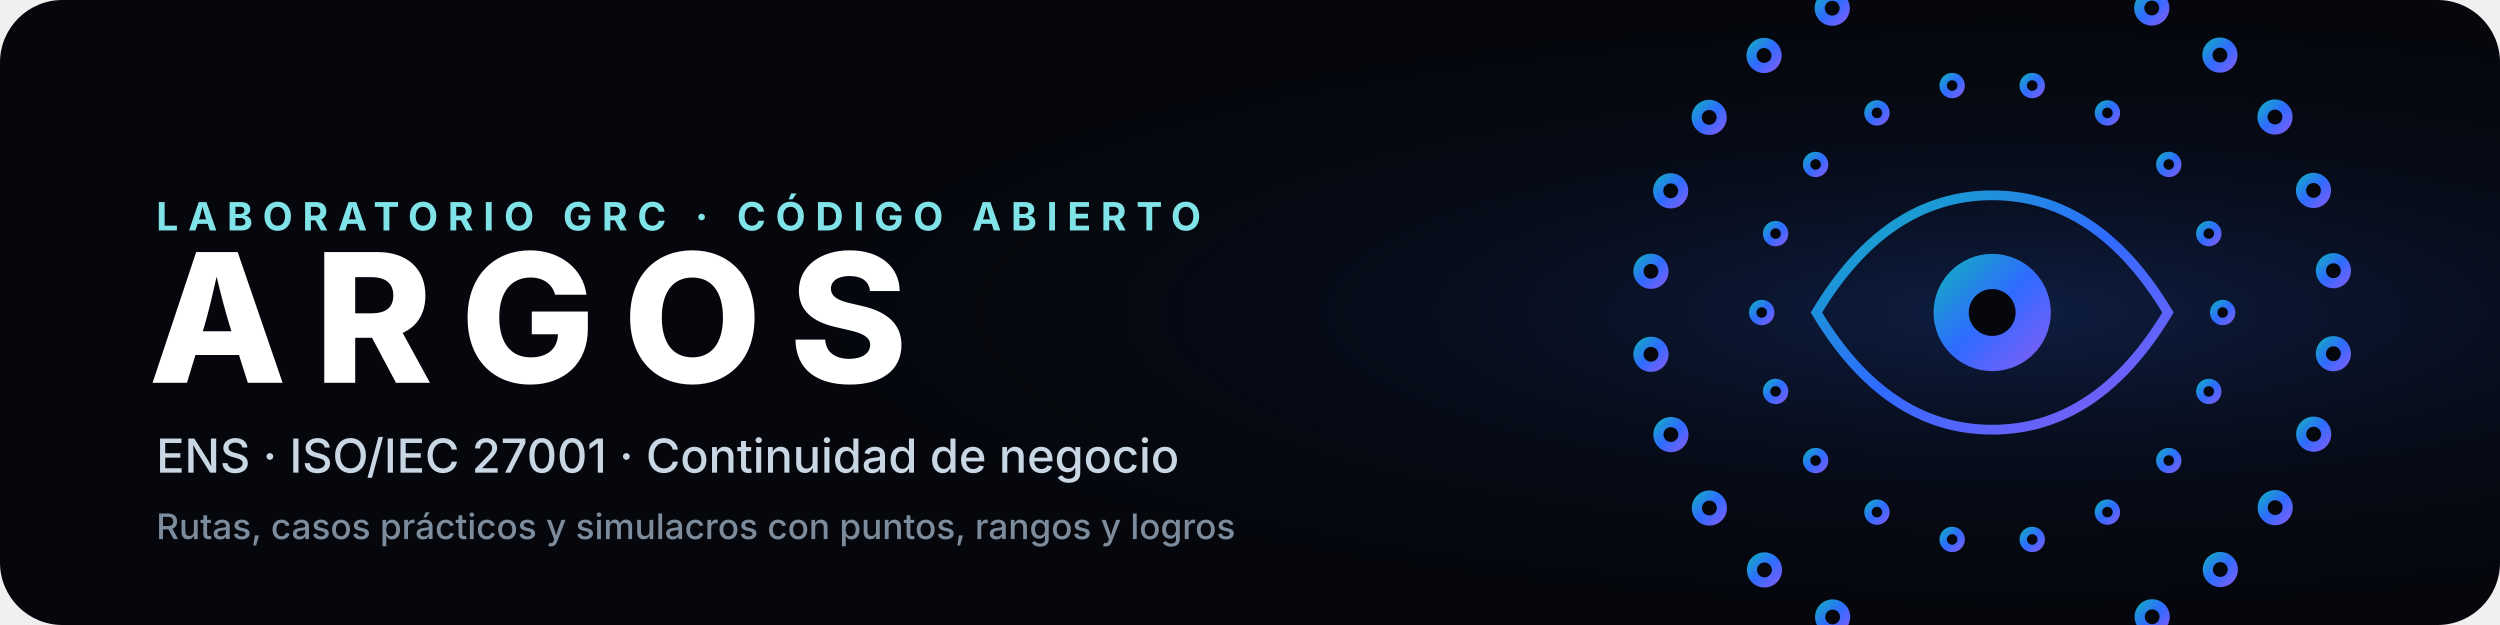
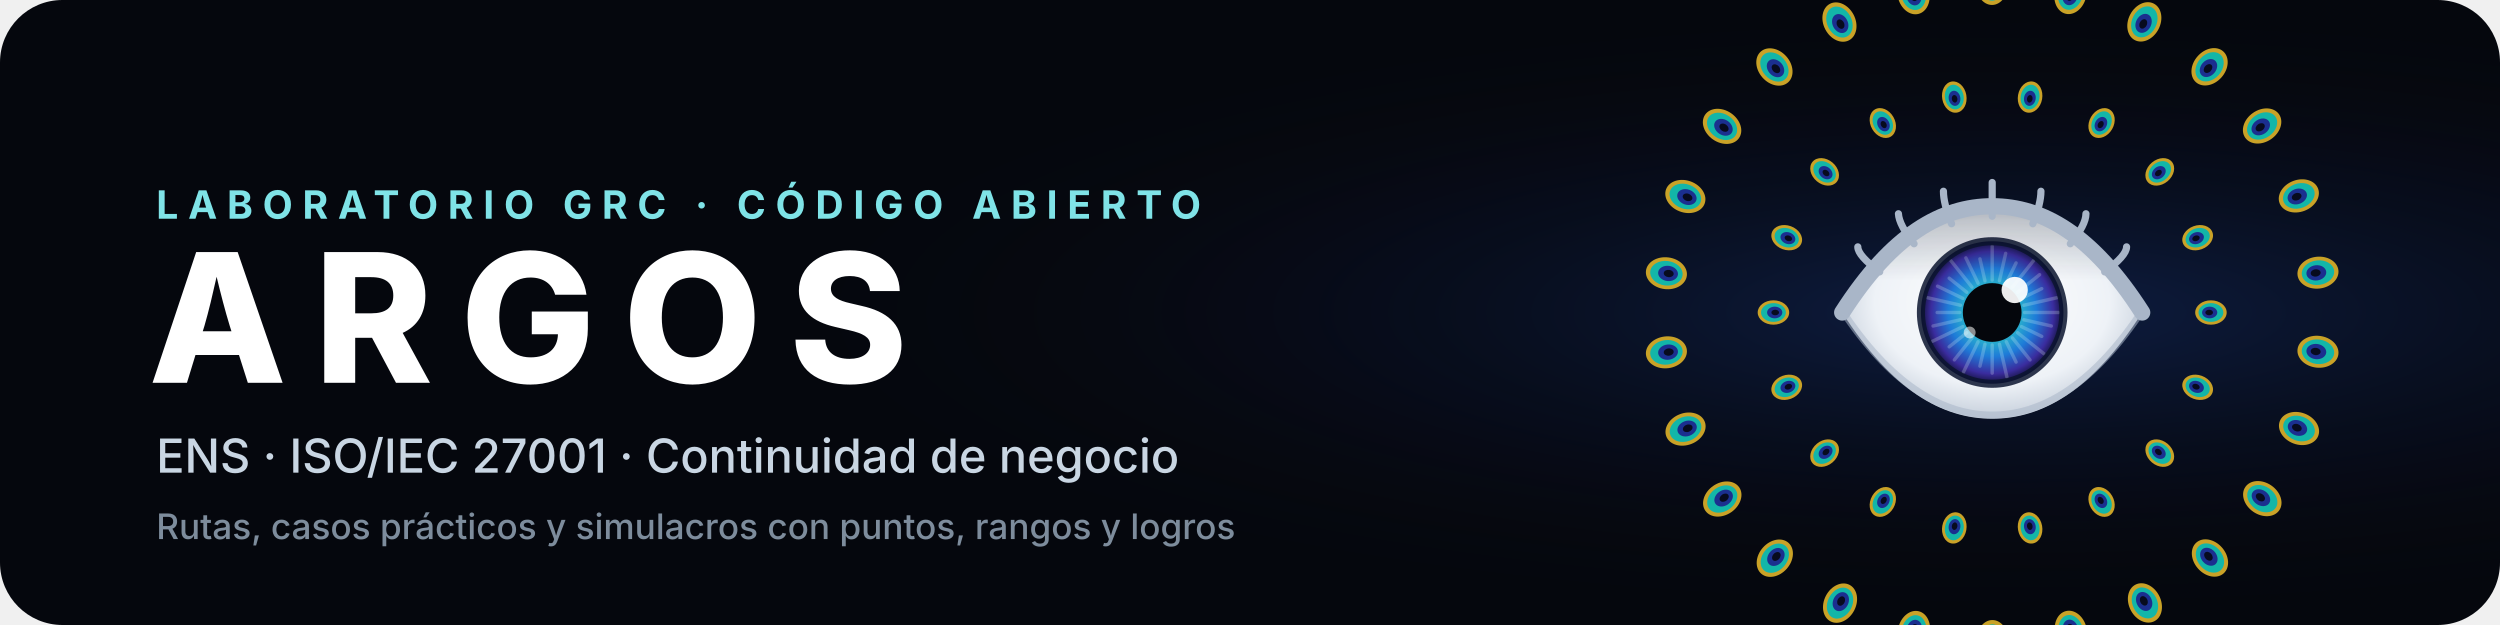
<svg xmlns="http://www.w3.org/2000/svg" width="1280" height="320" viewBox="0 0 1280 320" role="img" aria-label="ARGOS · Laboratorio GRC de código abierto">
  <style>
-     .p { animation: abre 1.4s cubic-bezier(.32,.72,0,1) both; transform-box: fill-box; transform-origin: center; }
+     .p { animation: abre 1.4s cubic-bezier(.32,.72,0,1) both; }
    .t { animation: sube 1.1s cubic-bezier(.32,.72,0,1) both; }
-     .iris { animation: late 4s ease-in-out infinite; transform-box: fill-box; transform-origin: center; }
-     @keyframes abre { from { opacity: 0; transform: scale(.2); } to { opacity: 1; transform: none; } }
+     @keyframes abre { from { opacity: 0; } to { opacity: 1; } }
    @keyframes sube { from { opacity: 0; transform: translateY(10px); } to { opacity: 1; transform: none; } }
-     @keyframes late { 50% { transform: scale(1.08); } }
-     @media (prefers-reduced-motion: reduce) { .p, .t, .iris { animation: none; } }
+     @media (prefers-reduced-motion: reduce) { .p, .t { animation: none; } }
  </style>
  <defs>
-     <linearGradient id="iri" x1="0" y1="0" x2="1" y2="1">
-       <stop offset="0" stop-color="#0FB5BA" />
-       <stop offset=".5" stop-color="#2F6BFF" />
-       <stop offset="1" stop-color="#8B5CF6" />
-     </linearGradient>
    <radialGradient id="halo" cx="0.8" cy="0.5" r="0.5">
      <stop offset="0" stop-color="#2F6BFF" stop-opacity=".22" />
      <stop offset="1" stop-color="#05070D" stop-opacity="0" />
    </radialGradient>
    <clipPath id="c">
      <rect width="1280" height="320" rx="32" />
    </clipPath>
  </defs>
  <g clip-path="url(#c)">
    <rect width="1280" height="320" fill="#05070D" />
    <rect width="1280" height="320" fill="url(#halo)" />
-     <g class="p" style="animation-delay:0.00s">
-       <circle cx="1138.0" cy="160.0" r="6.5" fill="url(#iri)" />
-       <circle cx="1138.0" cy="160.0" r="2.7" fill="#05070D" />
-     </g>
-     <g class="p" style="animation-delay:0.06s">
-       <circle cx="1130.9" cy="200.4" r="6.5" fill="url(#iri)" />
-       <circle cx="1130.9" cy="200.4" r="2.7" fill="#05070D" />
-     </g>
-     <g class="p" style="animation-delay:0.12s">
-       <circle cx="1110.4" cy="235.8" r="6.5" fill="url(#iri)" />
-       <circle cx="1110.4" cy="235.8" r="2.7" fill="#05070D" />
-     </g>
-     <g class="p" style="animation-delay:0.18s">
-       <circle cx="1079.0" cy="262.2" r="6.5" fill="url(#iri)" />
-       <circle cx="1079.0" cy="262.2" r="2.7" fill="#05070D" />
-     </g>
-     <g class="p" style="animation-delay:0.24s">
-       <circle cx="1040.5" cy="276.2" r="6.5" fill="url(#iri)" />
-       <circle cx="1040.5" cy="276.2" r="2.7" fill="#05070D" />
-     </g>
-     <g class="p" style="animation-delay:0.30s">
-       <circle cx="999.5" cy="276.2" r="6.5" fill="url(#iri)" />
-       <circle cx="999.5" cy="276.2" r="2.7" fill="#05070D" />
-     </g>
-     <g class="p" style="animation-delay:0.36s">
-       <circle cx="961.0" cy="262.2" r="6.5" fill="url(#iri)" />
-       <circle cx="961.0" cy="262.2" r="2.7" fill="#05070D" />
-     </g>
-     <g class="p" style="animation-delay:0.42s">
-       <circle cx="929.6" cy="235.8" r="6.5" fill="url(#iri)" />
-       <circle cx="929.6" cy="235.8" r="2.7" fill="#05070D" />
-     </g>
-     <g class="p" style="animation-delay:0.48s">
-       <circle cx="909.1" cy="200.4" r="6.5" fill="url(#iri)" />
-       <circle cx="909.1" cy="200.4" r="2.7" fill="#05070D" />
-     </g>
-     <g class="p" style="animation-delay:0.54s">
-       <circle cx="902.0" cy="160.0" r="6.5" fill="url(#iri)" />
-       <circle cx="902.0" cy="160.0" r="2.7" fill="#05070D" />
-     </g>
-     <g class="p" style="animation-delay:0.60s">
-       <circle cx="909.1" cy="119.6" r="6.5" fill="url(#iri)" />
-       <circle cx="909.1" cy="119.6" r="2.7" fill="#05070D" />
-     </g>
-     <g class="p" style="animation-delay:0.66s">
-       <circle cx="929.6" cy="84.2" r="6.5" fill="url(#iri)" />
-       <circle cx="929.6" cy="84.2" r="2.7" fill="#05070D" />
-     </g>
-     <g class="p" style="animation-delay:0.72s">
-       <circle cx="961.0" cy="57.8" r="6.5" fill="url(#iri)" />
-       <circle cx="961.0" cy="57.8" r="2.7" fill="#05070D" />
-     </g>
-     <g class="p" style="animation-delay:0.78s">
-       <circle cx="999.5" cy="43.8" r="6.5" fill="url(#iri)" />
-       <circle cx="999.5" cy="43.8" r="2.7" fill="#05070D" />
-     </g>
-     <g class="p" style="animation-delay:0.84s">
-       <circle cx="1040.5" cy="43.8" r="6.5" fill="url(#iri)" />
-       <circle cx="1040.5" cy="43.8" r="2.7" fill="#05070D" />
-     </g>
-     <g class="p" style="animation-delay:0.90s">
-       <circle cx="1079.0" cy="57.8" r="6.5" fill="url(#iri)" />
-       <circle cx="1079.0" cy="57.8" r="2.7" fill="#05070D" />
-     </g>
-     <g class="p" style="animation-delay:0.96s">
-       <circle cx="1110.4" cy="84.2" r="6.5" fill="url(#iri)" />
-       <circle cx="1110.4" cy="84.2" r="2.7" fill="#05070D" />
-     </g>
-     <g class="p" style="animation-delay:1.02s">
-       <circle cx="1130.9" cy="119.6" r="6.5" fill="url(#iri)" />
-       <circle cx="1130.9" cy="119.6" r="2.7" fill="#05070D" />
-     </g>
-     <g class="p" style="animation-delay:0.40s">
-       <circle cx="1194.7" cy="181.1" r="9" fill="url(#iri)" />
-       <circle cx="1194.7" cy="181.1" r="3.8" fill="#05070D" />
-     </g>
-     <g class="p" style="animation-delay:0.46s">
-       <circle cx="1184.6" cy="222.3" r="9" fill="url(#iri)" />
-       <circle cx="1184.6" cy="222.3" r="3.8" fill="#05070D" />
-     </g>
-     <g class="p" style="animation-delay:0.52s">
-       <circle cx="1164.9" cy="259.9" r="9" fill="url(#iri)" />
-       <circle cx="1164.9" cy="259.9" r="3.8" fill="#05070D" />
-     </g>
-     <g class="p" style="animation-delay:0.58s">
-       <circle cx="1136.8" cy="291.6" r="9" fill="url(#iri)" />
-       <circle cx="1136.8" cy="291.6" r="3.8" fill="#05070D" />
-     </g>
-     <g class="p" style="animation-delay:0.64s">
-       <circle cx="1101.9" cy="315.8" r="9" fill="url(#iri)" />
-       <circle cx="1101.9" cy="315.8" r="3.8" fill="#05070D" />
-     </g>
-     <g class="p" style="animation-delay:0.70s">
-       <circle cx="1062.3" cy="330.9" r="9" fill="url(#iri)" />
-       <circle cx="1062.3" cy="330.9" r="3.8" fill="#05070D" />
-     </g>
-     <g class="p" style="animation-delay:0.76s">
-       <circle cx="1020.1" cy="336.0" r="9" fill="url(#iri)" />
-       <circle cx="1020.1" cy="336.0" r="3.8" fill="#05070D" />
-     </g>
-     <g class="p" style="animation-delay:0.82s">
-       <circle cx="978.0" cy="330.9" r="9" fill="url(#iri)" />
-       <circle cx="978.0" cy="330.9" r="3.8" fill="#05070D" />
-     </g>
-     <g class="p" style="animation-delay:0.88s">
-       <circle cx="938.3" cy="315.9" r="9" fill="url(#iri)" />
-       <circle cx="938.3" cy="315.9" r="3.8" fill="#05070D" />
-     </g>
-     <g class="p" style="animation-delay:0.94s">
-       <circle cx="903.4" cy="291.8" r="9" fill="url(#iri)" />
-       <circle cx="903.4" cy="291.8" r="3.8" fill="#05070D" />
-     </g>
-     <g class="p" style="animation-delay:1.00s">
-       <circle cx="875.2" cy="260.1" r="9" fill="url(#iri)" />
-       <circle cx="875.2" cy="260.1" r="3.8" fill="#05070D" />
-     </g>
-     <g class="p" style="animation-delay:1.06s">
-       <circle cx="855.5" cy="222.5" r="9" fill="url(#iri)" />
-       <circle cx="855.5" cy="222.5" r="3.8" fill="#05070D" />
-     </g>
-     <g class="p" style="animation-delay:1.12s">
-       <circle cx="845.3" cy="181.4" r="9" fill="url(#iri)" />
-       <circle cx="845.3" cy="181.4" r="3.8" fill="#05070D" />
-     </g>
-     <g class="p" style="animation-delay:1.18s">
-       <circle cx="845.3" cy="138.9" r="9" fill="url(#iri)" />
-       <circle cx="845.3" cy="138.9" r="3.8" fill="#05070D" />
-     </g>
-     <g class="p" style="animation-delay:1.24s">
-       <circle cx="855.4" cy="97.7" r="9" fill="url(#iri)" />
-       <circle cx="855.4" cy="97.7" r="3.8" fill="#05070D" />
-     </g>
-     <g class="p" style="animation-delay:1.30s">
-       <circle cx="875.1" cy="60.1" r="9" fill="url(#iri)" />
-       <circle cx="875.1" cy="60.1" r="3.8" fill="#05070D" />
-     </g>
-     <g class="p" style="animation-delay:1.36s">
-       <circle cx="903.2" cy="28.4" r="9" fill="url(#iri)" />
-       <circle cx="903.2" cy="28.4" r="3.8" fill="#05070D" />
-     </g>
-     <g class="p" style="animation-delay:1.42s">
-       <circle cx="938.1" cy="4.2" r="9" fill="url(#iri)" />
-       <circle cx="938.1" cy="4.2" r="3.8" fill="#05070D" />
-     </g>
-     <g class="p" style="animation-delay:1.48s">
-       <circle cx="977.7" cy="-10.9" r="9" fill="url(#iri)" />
-       <circle cx="977.7" cy="-10.9" r="3.8" fill="#05070D" />
-     </g>
-     <g class="p" style="animation-delay:1.54s">
-       <circle cx="1019.9" cy="-16.0" r="9" fill="url(#iri)" />
-       <circle cx="1019.9" cy="-16.0" r="3.8" fill="#05070D" />
-     </g>
-     <g class="p" style="animation-delay:1.60s">
-       <circle cx="1062.0" cy="-10.9" r="9" fill="url(#iri)" />
-       <circle cx="1062.0" cy="-10.9" r="3.8" fill="#05070D" />
-     </g>
-     <g class="p" style="animation-delay:1.66s">
-       <circle cx="1101.7" cy="4.1" r="9" fill="url(#iri)" />
-       <circle cx="1101.7" cy="4.1" r="3.8" fill="#05070D" />
-     </g>
-     <g class="p" style="animation-delay:1.72s">
-       <circle cx="1136.6" cy="28.2" r="9" fill="url(#iri)" />
-       <circle cx="1136.6" cy="28.2" r="3.8" fill="#05070D" />
-     </g>
-     <g class="p" style="animation-delay:1.78s">
-       <circle cx="1164.8" cy="59.9" r="9" fill="url(#iri)" />
-       <circle cx="1164.8" cy="59.9" r="3.8" fill="#05070D" />
-     </g>
-     <g class="p" style="animation-delay:1.84s">
-       <circle cx="1184.5" cy="97.5" r="9" fill="url(#iri)" />
-       <circle cx="1184.5" cy="97.5" r="3.8" fill="#05070D" />
-     </g>
-     <g class="p" style="animation-delay:1.90s">
-       <circle cx="1194.7" cy="138.6" r="9" fill="url(#iri)" />
-       <circle cx="1194.7" cy="138.6" r="3.8" fill="#05070D" />
-     </g>
-     <path d="M930 160c24-40 54-60 90-60s66 20 90 60c-24 40-54 60-90 60s-66-20-90-60z" fill="none" stroke="url(#iri)" stroke-width="5" />
-     <g class="iris">
-       <circle cx="1020" cy="160" r="30" fill="url(#iri)" />
-       <circle cx="1020" cy="160" r="12" fill="#05070D" />
+     <g class="p" transform="translate(1132.0 160.0) rotate(90.0) scale(2.6)">
+       <ellipse rx="2.4" ry="3.1" fill="#C9A227" />
+       <ellipse rx="1.85" ry="2.45" fill="#13B6A8" />
+       <ellipse cy=".25" rx="1.15" ry="1.5" fill="#1B2F8F" />
+       <ellipse cy=".35" rx=".55" ry=".75" fill="#070B1E" />
+     </g>
+     <g class="p" transform="translate(1125.2 198.3) rotate(110.0) scale(2.6)">
+       <ellipse rx="2.4" ry="3.1" fill="#C9A227" />
+       <ellipse rx="1.85" ry="2.45" fill="#13B6A8" />
+       <ellipse cy=".25" rx="1.15" ry="1.5" fill="#1B2F8F" />
+       <ellipse cy=".35" rx=".55" ry=".75" fill="#070B1E" />
+     </g>
+     <g class="p" transform="translate(1105.8 232.0) rotate(130.0) scale(2.6)">
+       <ellipse rx="2.4" ry="3.1" fill="#C9A227" />
+       <ellipse rx="1.85" ry="2.45" fill="#13B6A8" />
+       <ellipse cy=".25" rx="1.15" ry="1.5" fill="#1B2F8F" />
+       <ellipse cy=".35" rx=".55" ry=".75" fill="#070B1E" />
+     </g>
+     <g class="p" transform="translate(1076.0 257.0) rotate(150.0) scale(2.6)">
+       <ellipse rx="2.4" ry="3.1" fill="#C9A227" />
+       <ellipse rx="1.85" ry="2.45" fill="#13B6A8" />
+       <ellipse cy=".25" rx="1.15" ry="1.5" fill="#1B2F8F" />
+       <ellipse cy=".35" rx=".55" ry=".75" fill="#070B1E" />
+     </g>
+     <g class="p" transform="translate(1039.4 270.3) rotate(170.0) scale(2.6)">
+       <ellipse rx="2.4" ry="3.1" fill="#C9A227" />
+       <ellipse rx="1.85" ry="2.45" fill="#13B6A8" />
+       <ellipse cy=".25" rx="1.15" ry="1.5" fill="#1B2F8F" />
+       <ellipse cy=".35" rx=".55" ry=".75" fill="#070B1E" />
+     </g>
+     <g class="p" transform="translate(1000.6 270.3) rotate(190.0) scale(2.6)">
+       <ellipse rx="2.4" ry="3.1" fill="#C9A227" />
+       <ellipse rx="1.85" ry="2.45" fill="#13B6A8" />
+       <ellipse cy=".25" rx="1.15" ry="1.5" fill="#1B2F8F" />
+       <ellipse cy=".35" rx=".55" ry=".75" fill="#070B1E" />
+     </g>
+     <g class="p" transform="translate(964.0 257.0) rotate(210.0) scale(2.6)">
+       <ellipse rx="2.4" ry="3.1" fill="#C9A227" />
+       <ellipse rx="1.85" ry="2.45" fill="#13B6A8" />
+       <ellipse cy=".25" rx="1.15" ry="1.5" fill="#1B2F8F" />
+       <ellipse cy=".35" rx=".55" ry=".75" fill="#070B1E" />
+     </g>
+     <g class="p" transform="translate(934.2 232.0) rotate(230.0) scale(2.6)">
+       <ellipse rx="2.4" ry="3.1" fill="#C9A227" />
+       <ellipse rx="1.85" ry="2.45" fill="#13B6A8" />
+       <ellipse cy=".25" rx="1.15" ry="1.5" fill="#1B2F8F" />
+       <ellipse cy=".35" rx=".55" ry=".75" fill="#070B1E" />
+     </g>
+     <g class="p" transform="translate(914.8 198.3) rotate(250.0) scale(2.6)">
+       <ellipse rx="2.4" ry="3.1" fill="#C9A227" />
+       <ellipse rx="1.85" ry="2.45" fill="#13B6A8" />
+       <ellipse cy=".25" rx="1.15" ry="1.5" fill="#1B2F8F" />
+       <ellipse cy=".35" rx=".55" ry=".75" fill="#070B1E" />
+     </g>
+     <g class="p" transform="translate(908.0 160.0) rotate(270.0) scale(2.6)">
+       <ellipse rx="2.4" ry="3.1" fill="#C9A227" />
+       <ellipse rx="1.85" ry="2.45" fill="#13B6A8" />
+       <ellipse cy=".25" rx="1.15" ry="1.5" fill="#1B2F8F" />
+       <ellipse cy=".35" rx=".55" ry=".75" fill="#070B1E" />
+     </g>
+     <g class="p" transform="translate(914.8 121.7) rotate(290.0) scale(2.6)">
+       <ellipse rx="2.4" ry="3.1" fill="#C9A227" />
+       <ellipse rx="1.85" ry="2.45" fill="#13B6A8" />
+       <ellipse cy=".25" rx="1.15" ry="1.5" fill="#1B2F8F" />
+       <ellipse cy=".35" rx=".55" ry=".75" fill="#070B1E" />
+     </g>
+     <g class="p" transform="translate(934.2 88.0) rotate(310.0) scale(2.6)">
+       <ellipse rx="2.4" ry="3.1" fill="#C9A227" />
+       <ellipse rx="1.85" ry="2.45" fill="#13B6A8" />
+       <ellipse cy=".25" rx="1.15" ry="1.5" fill="#1B2F8F" />
+       <ellipse cy=".35" rx=".55" ry=".75" fill="#070B1E" />
+     </g>
+     <g class="p" transform="translate(964.0 63.0) rotate(330.0) scale(2.6)">
+       <ellipse rx="2.4" ry="3.1" fill="#C9A227" />
+       <ellipse rx="1.85" ry="2.45" fill="#13B6A8" />
+       <ellipse cy=".25" rx="1.15" ry="1.5" fill="#1B2F8F" />
+       <ellipse cy=".35" rx=".55" ry=".75" fill="#070B1E" />
+     </g>
+     <g class="p" transform="translate(1000.6 49.7) rotate(350.0) scale(2.6)">
+       <ellipse rx="2.4" ry="3.1" fill="#C9A227" />
+       <ellipse rx="1.85" ry="2.45" fill="#13B6A8" />
+       <ellipse cy=".25" rx="1.15" ry="1.5" fill="#1B2F8F" />
+       <ellipse cy=".35" rx=".55" ry=".75" fill="#070B1E" />
+     </g>
+     <g class="p" transform="translate(1039.4 49.7) rotate(370.0) scale(2.6)">
+       <ellipse rx="2.4" ry="3.1" fill="#C9A227" />
+       <ellipse rx="1.85" ry="2.45" fill="#13B6A8" />
+       <ellipse cy=".25" rx="1.15" ry="1.5" fill="#1B2F8F" />
+       <ellipse cy=".35" rx=".55" ry=".75" fill="#070B1E" />
+     </g>
+     <g class="p" transform="translate(1076.0 63.0) rotate(390.0) scale(2.6)">
+       <ellipse rx="2.4" ry="3.1" fill="#C9A227" />
+       <ellipse rx="1.85" ry="2.45" fill="#13B6A8" />
+       <ellipse cy=".25" rx="1.15" ry="1.5" fill="#1B2F8F" />
+       <ellipse cy=".35" rx=".55" ry=".75" fill="#070B1E" />
+     </g>
+     <g class="p" transform="translate(1105.8 88.0) rotate(410.0) scale(2.6)">
+       <ellipse rx="2.4" ry="3.1" fill="#C9A227" />
+       <ellipse rx="1.85" ry="2.45" fill="#13B6A8" />
+       <ellipse cy=".25" rx="1.15" ry="1.5" fill="#1B2F8F" />
+       <ellipse cy=".35" rx=".55" ry=".75" fill="#070B1E" />
+     </g>
+     <g class="p" transform="translate(1125.2 121.7) rotate(430.0) scale(2.6)">
+       <ellipse rx="2.4" ry="3.1" fill="#C9A227" />
+       <ellipse rx="1.85" ry="2.45" fill="#13B6A8" />
+       <ellipse cy=".25" rx="1.15" ry="1.5" fill="#1B2F8F" />
+       <ellipse cy=".35" rx=".55" ry=".75" fill="#070B1E" />
+     </g>
+     <g class="p" transform="translate(1186.8 180.1) rotate(96.9) scale(3.4)">
+       <ellipse rx="2.4" ry="3.1" fill="#C9A227" />
+       <ellipse rx="1.85" ry="2.45" fill="#13B6A8" />
+       <ellipse cy=".25" rx="1.15" ry="1.5" fill="#1B2F8F" />
+       <ellipse cy=".35" rx=".55" ry=".75" fill="#070B1E" />
+     </g>
+     <g class="p" transform="translate(1177.1 219.4) rotate(110.7) scale(3.4)">
+       <ellipse rx="2.4" ry="3.1" fill="#C9A227" />
+       <ellipse rx="1.85" ry="2.45" fill="#13B6A8" />
+       <ellipse cy=".25" rx="1.15" ry="1.5" fill="#1B2F8F" />
+       <ellipse cy=".35" rx=".55" ry=".75" fill="#070B1E" />
+     </g>
+     <g class="p" transform="translate(1158.3 255.3) rotate(124.6) scale(3.4)">
+       <ellipse rx="2.4" ry="3.1" fill="#C9A227" />
+       <ellipse rx="1.85" ry="2.45" fill="#13B6A8" />
+       <ellipse cy=".25" rx="1.15" ry="1.5" fill="#1B2F8F" />
+       <ellipse cy=".35" rx=".55" ry=".75" fill="#070B1E" />
+     </g>
+     <g class="p" transform="translate(1131.5 285.7) rotate(138.4) scale(3.4)">
+       <ellipse rx="2.4" ry="3.1" fill="#C9A227" />
+       <ellipse rx="1.85" ry="2.45" fill="#13B6A8" />
+       <ellipse cy=".25" rx="1.15" ry="1.5" fill="#1B2F8F" />
+       <ellipse cy=".35" rx=".55" ry=".75" fill="#070B1E" />
+     </g>
+     <g class="p" transform="translate(1098.2 308.7) rotate(152.3) scale(3.4)">
+       <ellipse rx="2.4" ry="3.1" fill="#C9A227" />
+       <ellipse rx="1.85" ry="2.45" fill="#13B6A8" />
+       <ellipse cy=".25" rx="1.15" ry="1.5" fill="#1B2F8F" />
+       <ellipse cy=".35" rx=".55" ry=".75" fill="#070B1E" />
+     </g>
+     <g class="p" transform="translate(1060.3 323.1) rotate(166.1) scale(3.4)">
+       <ellipse rx="2.4" ry="3.1" fill="#C9A227" />
+       <ellipse rx="1.85" ry="2.45" fill="#13B6A8" />
+       <ellipse cy=".25" rx="1.15" ry="1.5" fill="#1B2F8F" />
+       <ellipse cy=".35" rx=".55" ry=".75" fill="#070B1E" />
+     </g>
+     <g class="p" transform="translate(1020.1 328.0) rotate(180.0) scale(3.4)">
+       <ellipse rx="2.4" ry="3.1" fill="#C9A227" />
+       <ellipse rx="1.85" ry="2.45" fill="#13B6A8" />
+       <ellipse cy=".25" rx="1.15" ry="1.5" fill="#1B2F8F" />
+       <ellipse cy=".35" rx=".55" ry=".75" fill="#070B1E" />
+     </g>
+     <g class="p" transform="translate(979.9 323.2) rotate(193.8) scale(3.4)">
+       <ellipse rx="2.4" ry="3.1" fill="#C9A227" />
+       <ellipse rx="1.85" ry="2.45" fill="#13B6A8" />
+       <ellipse cy=".25" rx="1.15" ry="1.5" fill="#1B2F8F" />
+       <ellipse cy=".35" rx=".55" ry=".75" fill="#070B1E" />
+     </g>
+     <g class="p" transform="translate(942.1 308.8) rotate(207.6) scale(3.4)">
+       <ellipse rx="2.4" ry="3.1" fill="#C9A227" />
+       <ellipse rx="1.85" ry="2.45" fill="#13B6A8" />
+       <ellipse cy=".25" rx="1.15" ry="1.5" fill="#1B2F8F" />
+       <ellipse cy=".35" rx=".55" ry=".75" fill="#070B1E" />
+     </g>
+     <g class="p" transform="translate(908.7 285.8) rotate(221.5) scale(3.4)">
+       <ellipse rx="2.4" ry="3.1" fill="#C9A227" />
+       <ellipse rx="1.85" ry="2.45" fill="#13B6A8" />
+       <ellipse cy=".25" rx="1.15" ry="1.5" fill="#1B2F8F" />
+       <ellipse cy=".35" rx=".55" ry=".75" fill="#070B1E" />
+     </g>
+     <g class="p" transform="translate(881.8 255.5) rotate(235.3) scale(3.4)">
+       <ellipse rx="2.4" ry="3.1" fill="#C9A227" />
+       <ellipse rx="1.85" ry="2.45" fill="#13B6A8" />
+       <ellipse cy=".25" rx="1.15" ry="1.5" fill="#1B2F8F" />
+       <ellipse cy=".35" rx=".55" ry=".75" fill="#070B1E" />
+     </g>
+     <g class="p" transform="translate(863.0 219.7) rotate(249.2) scale(3.4)">
+       <ellipse rx="2.4" ry="3.1" fill="#C9A227" />
+       <ellipse rx="1.85" ry="2.45" fill="#13B6A8" />
+       <ellipse cy=".25" rx="1.15" ry="1.5" fill="#1B2F8F" />
+       <ellipse cy=".35" rx=".55" ry=".75" fill="#070B1E" />
+     </g>
+     <g class="p" transform="translate(853.2 180.4) rotate(263.0) scale(3.4)">
+       <ellipse rx="2.4" ry="3.1" fill="#C9A227" />
+       <ellipse rx="1.85" ry="2.45" fill="#13B6A8" />
+       <ellipse cy=".25" rx="1.15" ry="1.5" fill="#1B2F8F" />
+       <ellipse cy=".35" rx=".55" ry=".75" fill="#070B1E" />
+     </g>
+     <g class="p" transform="translate(853.2 139.9) rotate(276.9) scale(3.4)">
+       <ellipse rx="2.4" ry="3.1" fill="#C9A227" />
+       <ellipse rx="1.85" ry="2.45" fill="#13B6A8" />
+       <ellipse cy=".25" rx="1.15" ry="1.5" fill="#1B2F8F" />
+       <ellipse cy=".35" rx=".55" ry=".75" fill="#070B1E" />
+     </g>
+     <g class="p" transform="translate(862.9 100.6) rotate(290.7) scale(3.4)">
+       <ellipse rx="2.4" ry="3.1" fill="#C9A227" />
+       <ellipse rx="1.85" ry="2.45" fill="#13B6A8" />
+       <ellipse cy=".25" rx="1.15" ry="1.5" fill="#1B2F8F" />
+       <ellipse cy=".35" rx=".55" ry=".75" fill="#070B1E" />
+     </g>
+     <g class="p" transform="translate(881.7 64.7) rotate(304.6) scale(3.4)">
+       <ellipse rx="2.4" ry="3.1" fill="#C9A227" />
+       <ellipse rx="1.85" ry="2.45" fill="#13B6A8" />
+       <ellipse cy=".25" rx="1.15" ry="1.5" fill="#1B2F8F" />
+       <ellipse cy=".35" rx=".55" ry=".75" fill="#070B1E" />
+     </g>
+     <g class="p" transform="translate(908.5 34.3) rotate(318.4) scale(3.4)">
+       <ellipse rx="2.4" ry="3.1" fill="#C9A227" />
+       <ellipse rx="1.85" ry="2.45" fill="#13B6A8" />
+       <ellipse cy=".25" rx="1.15" ry="1.5" fill="#1B2F8F" />
+       <ellipse cy=".35" rx=".55" ry=".75" fill="#070B1E" />
+     </g>
+     <g class="p" transform="translate(941.8 11.3) rotate(332.3) scale(3.4)">
+       <ellipse rx="2.4" ry="3.1" fill="#C9A227" />
+       <ellipse rx="1.85" ry="2.45" fill="#13B6A8" />
+       <ellipse cy=".25" rx="1.15" ry="1.5" fill="#1B2F8F" />
+       <ellipse cy=".35" rx=".55" ry=".75" fill="#070B1E" />
+     </g>
+     <g class="p" transform="translate(979.7 -3.1) rotate(346.1) scale(3.4)">
+       <ellipse rx="2.4" ry="3.1" fill="#C9A227" />
+       <ellipse rx="1.85" ry="2.45" fill="#13B6A8" />
+       <ellipse cy=".25" rx="1.15" ry="1.5" fill="#1B2F8F" />
+       <ellipse cy=".35" rx=".55" ry=".75" fill="#070B1E" />
+     </g>
+     <g class="p" transform="translate(1019.9 -8.0) rotate(360.0) scale(3.4)">
+       <ellipse rx="2.4" ry="3.1" fill="#C9A227" />
+       <ellipse rx="1.85" ry="2.45" fill="#13B6A8" />
+       <ellipse cy=".25" rx="1.15" ry="1.5" fill="#1B2F8F" />
+       <ellipse cy=".35" rx=".55" ry=".75" fill="#070B1E" />
+     </g>
+     <g class="p" transform="translate(1060.1 -3.2) rotate(373.8) scale(3.4)">
+       <ellipse rx="2.4" ry="3.1" fill="#C9A227" />
+       <ellipse rx="1.85" ry="2.45" fill="#13B6A8" />
+       <ellipse cy=".25" rx="1.15" ry="1.5" fill="#1B2F8F" />
+       <ellipse cy=".35" rx=".55" ry=".75" fill="#070B1E" />
+     </g>
+     <g class="p" transform="translate(1097.9 11.2) rotate(387.6) scale(3.4)">
+       <ellipse rx="2.4" ry="3.1" fill="#C9A227" />
+       <ellipse rx="1.85" ry="2.45" fill="#13B6A8" />
+       <ellipse cy=".25" rx="1.15" ry="1.5" fill="#1B2F8F" />
+       <ellipse cy=".35" rx=".55" ry=".75" fill="#070B1E" />
+     </g>
+     <g class="p" transform="translate(1131.3 34.2) rotate(401.5) scale(3.4)">
+       <ellipse rx="2.4" ry="3.1" fill="#C9A227" />
+       <ellipse rx="1.85" ry="2.45" fill="#13B6A8" />
+       <ellipse cy=".25" rx="1.15" ry="1.5" fill="#1B2F8F" />
+       <ellipse cy=".35" rx=".55" ry=".75" fill="#070B1E" />
+     </g>
+     <g class="p" transform="translate(1158.2 64.5) rotate(415.3) scale(3.4)">
+       <ellipse rx="2.4" ry="3.1" fill="#C9A227" />
+       <ellipse rx="1.85" ry="2.45" fill="#13B6A8" />
+       <ellipse cy=".25" rx="1.15" ry="1.5" fill="#1B2F8F" />
+       <ellipse cy=".35" rx=".55" ry=".75" fill="#070B1E" />
+     </g>
+     <g class="p" transform="translate(1177.0 100.3) rotate(429.2) scale(3.4)">
+       <ellipse rx="2.4" ry="3.1" fill="#C9A227" />
+       <ellipse rx="1.85" ry="2.45" fill="#13B6A8" />
+       <ellipse cy=".25" rx="1.15" ry="1.5" fill="#1B2F8F" />
+       <ellipse cy=".35" rx=".55" ry=".75" fill="#070B1E" />
+     </g>
+     <g class="p" transform="translate(1186.8 139.6) rotate(443.0) scale(3.4)">
+       <ellipse rx="2.4" ry="3.1" fill="#C9A227" />
+       <ellipse rx="1.85" ry="2.45" fill="#13B6A8" />
+       <ellipse cy=".25" rx="1.15" ry="1.5" fill="#1B2F8F" />
+       <ellipse cy=".35" rx=".55" ry=".75" fill="#070B1E" />
+     </g>
+     <g transform="translate(917.6 57.6) scale(3.2)">
+       <defs>
+         <radialGradient id="hds" cx="50%" cy="45%" r="60%">
+           <stop offset="0" stop-color="#FFFFFF" />
+           <stop offset=".65" stop-color="#EEF2F7" />
+           <stop offset="1" stop-color="#B9C4D2" />
+         </radialGradient>
+         <radialGradient id="hdi" cx="50%" cy="50%" r="50%">
+           <stop offset="0" stop-color="#C7FFF6" />
+           <stop offset=".3" stop-color="#2CC6C9" />
+           <stop offset=".62" stop-color="#1E7BD8" />
+           <stop offset=".86" stop-color="#3A2C9E" />
+           <stop offset="1" stop-color="#14123D" />
+         </radialGradient>
+         <linearGradient id="hdl" x1="0" y1="0" x2="0" y2="1">
+           <stop offset="0" stop-color="#050A16" stop-opacity=".55" />
+           <stop offset=".42" stop-color="#050A16" stop-opacity="0" />
+         </linearGradient>
+         <clipPath id="hdc">
+           <path d="M8 32C16 19.5 24 15 32 15S48 19.5 56 32C48 44.5 40 49 32 49S16 44.5 8 32Z" />
+         </clipPath>
+       </defs>
+       <path d="M8 32C16 19.5 24 15 32 15S48 19.5 56 32C48 44.5 40 49 32 49S16 44.5 8 32Z" fill="url(#hds)" />
+       <g clip-path="url(#hdc)">
+         <circle cx="32" cy="32" r="11.4" fill="url(#hdi)" />
+         <g stroke="#E8FFFB" stroke-opacity=".22" stroke-width=".55" stroke-linecap="round">
+           <path d="M37.20 32.00L42.60 32.00" />
+           <path d="M37.07 33.16L41.46 34.16" />
+           <path d="M36.69 34.26L39.93 35.82" />
+           <path d="M36.07 35.24L40.29 38.61" />
+           <path d="M35.24 36.07L38.05 39.58" />
+           <path d="M34.26 36.69L35.82 39.93" />
+           <path d="M33.16 37.07L34.36 42.33" />
+           <path d="M32.00 37.20L32.00 41.70" />
+           <path d="M30.84 37.07L30.04 40.58" />
+           <path d="M29.74 36.69L27.40 41.55" />
+           <path d="M28.76 36.07L25.95 39.58" />
+           <path d="M27.93 35.24L25.12 37.49" />
+           <path d="M27.31 34.26L22.45 36.60" />
+           <path d="M26.93 33.16L22.54 34.16" />
+           <path d="M26.80 32.00L23.20 32.00" />
+           <path d="M26.93 30.84L21.67 29.64" />
+           <path d="M27.31 29.74L23.26 27.79" />
+           <path d="M27.93 28.76L25.12 26.51" />
+           <path d="M28.76 27.93L25.39 23.71" />
+           <path d="M29.74 27.31L27.79 23.26" />
+           <path d="M30.84 26.93L30.04 23.42" />
+           <path d="M32.00 26.80L32.00 21.40" />
+           <path d="M33.16 26.93L34.16 22.54" />
+           <path d="M34.26 27.31L35.82 24.07" />
+           <path d="M35.24 27.93L38.61 23.71" />
+           <path d="M36.07 28.76L39.58 25.95" />
+           <path d="M36.69 29.74L39.93 28.18" />
+           <path d="M37.07 30.84L42.33 29.64" />
+         </g>
+         <circle cx="32" cy="32" r="11.4" fill="none" stroke="#0B1430" stroke-width="1.3" stroke-opacity=".85" />
+         <circle cx="32" cy="32" r="4.7" fill="#04060C" />
+         <rect x="0" y="0" width="64" height="64" fill="url(#hdl)" />
+         <circle cx="35.6" cy="28.4" r="2.1" fill="#FFFFFF" fill-opacity=".92" />
+         <circle cx="28.4" cy="35.2" r=".95" fill="#FFFFFF" fill-opacity=".55" />
+       </g>
+       <path d="M8 32C16 19.5 24 15 32 15S48 19.5 56 32" fill="none" style="stroke:#A9B6C8" stroke-width="2.6" stroke-linecap="round" />
+       <path d="M8.6 32.6C16.4 44 24.4 48.4 32 48.4S47.6 44 55.4 32.6" fill="none" style="stroke:#A9B6C8" stroke-opacity=".55" stroke-width="1.1" stroke-linecap="round" />
+       <g fill="none" style="stroke:#A9B6C8" stroke-width="1.15" stroke-linecap="round">
+         <path d="M14 25.5Q10.5 22.9 10.5 21.5" />
+         <path d="M19.5 21Q17.1 18.0 17 16.2" />
+         <path d="M25.5 17.8Q24.2 14.6 24.2 12.6" />
+         <path d="M32 16.6Q32.0 13.3 32 11.2" />
+         <path d="M38.5 17.8Q39.8 14.6 39.8 12.6" />
+         <path d="M44.5 21Q47.0 18.0 47 16.2" />
+         <path d="M50 25.5Q53.5 22.9 53.5 21.5" />
+       </g>
    </g>
  </g>
  <g class="t" font-family="-apple-system, BlinkMacSystemFont, 'SF Pro Display', 'Segoe UI', system-ui, sans-serif">
-     <text x="80" y="118" fill="#7FE3E7" font-size="20" font-weight="700" letter-spacing="5">LABORATORIO GRC · CÓDIGO ABIERTO</text>
+     <text x="80" y="112" fill="#7FE3E7" font-size="20" font-weight="700" letter-spacing="5">LABORATORIO GRC · CÓDIGO ABIERTO</text>
    <text x="76" y="196" fill="#FFFFFF" font-size="92" font-weight="800" letter-spacing="14">ARGOS</text>
    <text x="80" y="242" fill="#C9D6E3" font-size="24" font-weight="500">ENS · ISO/IEC 27001 · Continuidad de negocio</text>
    <text x="80" y="276" fill="#7D8C9C" font-size="18" font-weight="500">Rutas, casos prácticos y simulacros con puntos, rangos y logros</text>
  </g>
</svg>
